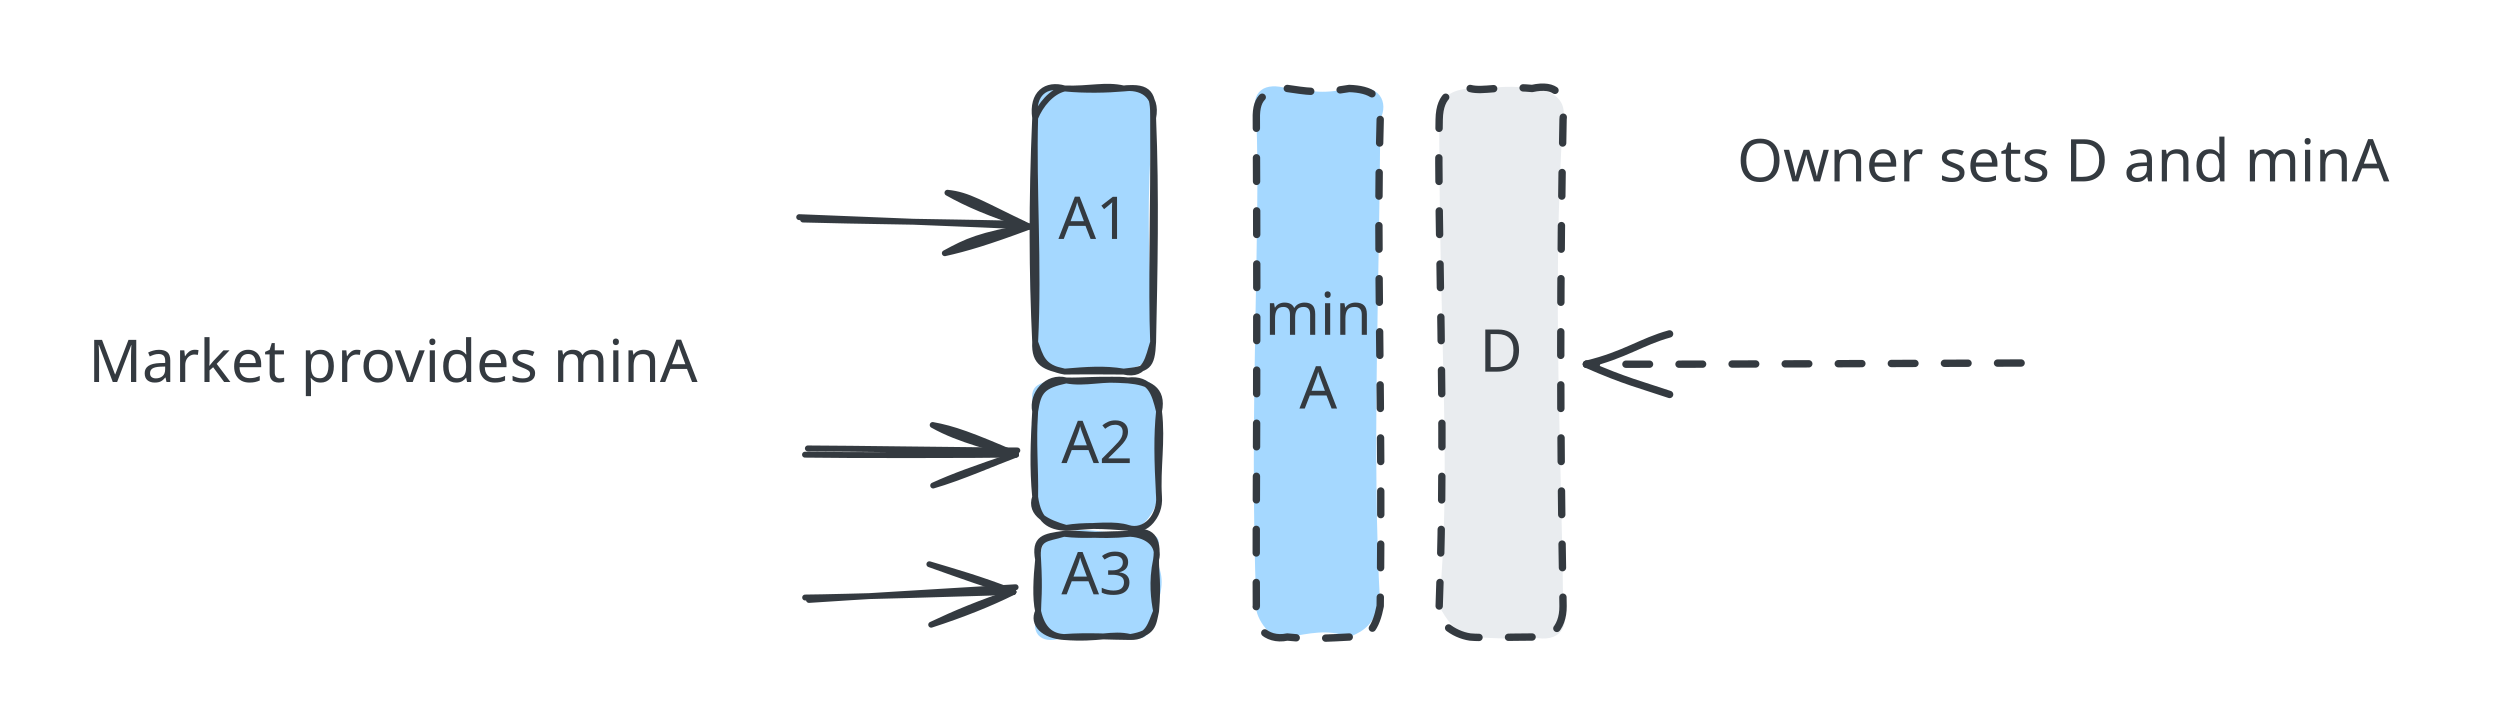
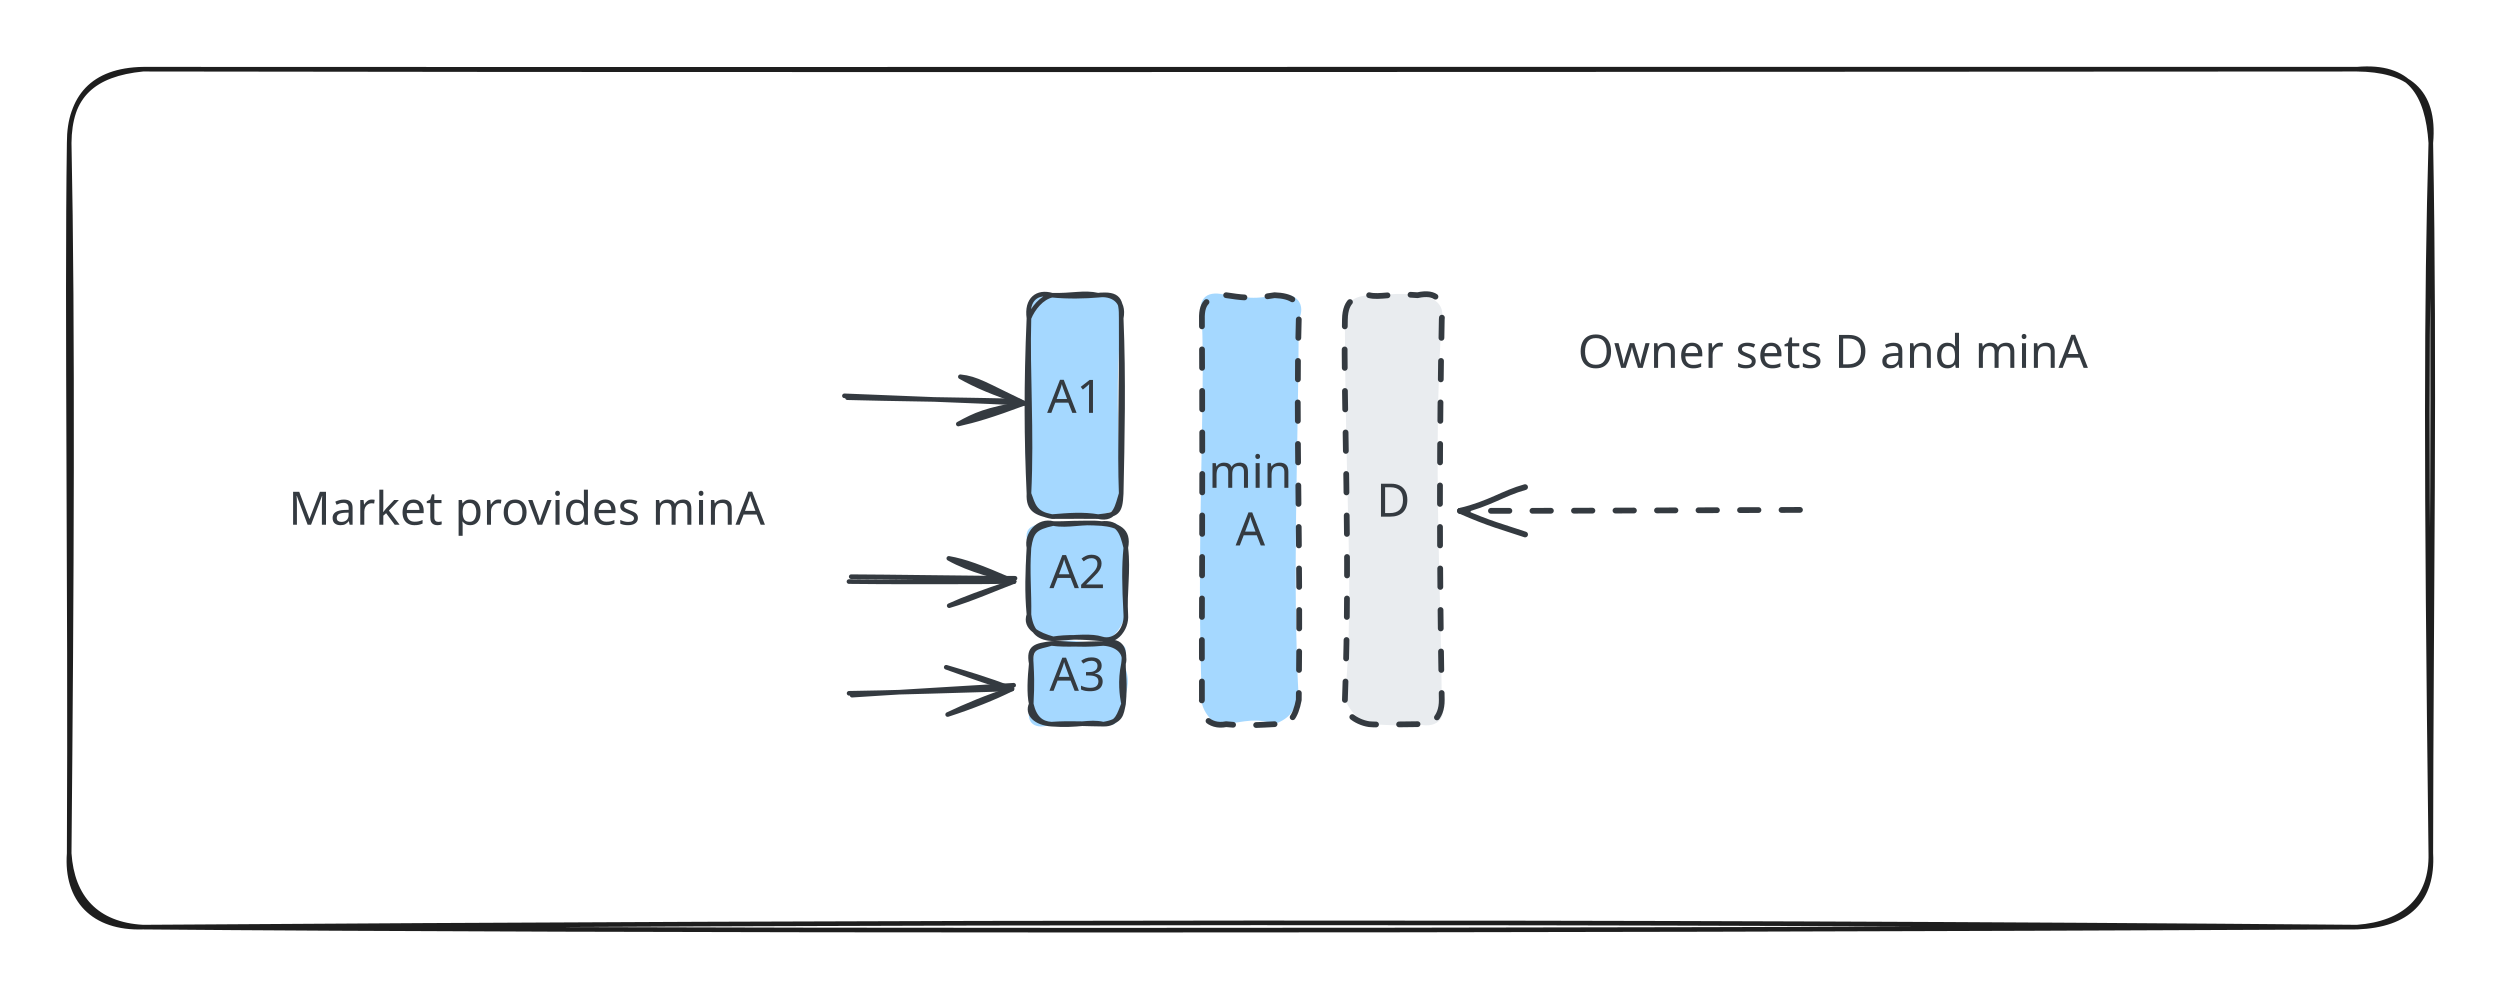
- <svg xmlns="http://www.w3.org/2000/svg" version="1.1" viewBox="0 0 847.7 246" width="1695.4" height="492">
+ <svg xmlns="http://www.w3.org/2000/svg" version="1.1" viewBox="0 0 1084 432" width="2168" height="864">
  
-   eyJ2ZXJzaW9uIjoiMSIsImVuY29kaW5nIjoiYnN0cmluZyIsImNvbXByZXNzZWQiOnRydWUsImVuY29kZWQiOiJ4nO1bW3PayFx1MDAxMn73r6A4rzGZ+yVvvkOydrI2TmKfs5WSkVx1MDAwMFx1MDAwNSFcdEm+4K389zNcdTAwMTI2M1x1MDAxMneDXHUwMDFjXFy7VCpGMyNNT6u//rp7hr93KpVqMlxmneqHStV5aFmea0fWffVd2n7nRLFcdTAwMWL4qlx1MDAwYmXXcXBcdTAwMWK1spHdJFx041x1MDAwZu/fW2FY67jJTVx1MDAxMPRqraA/us3xnL7jJ7FcdTAwMWH4X3Vdqfyd/W9MXHUwMDE0Oa3E8juek92Qdem5ICDF1rPAz+blhDJOXHUwMDAwXHUwMDE341x1MDAwMW58qKZLXHUwMDFjW/W2LS92dE/aVPXPjkHXXHUwMDFkXHUwMDA0cdj8Uff7pM/J0bWete163kUy9DKp4kAtXvfFSVx1MDAxNPScb66ddJ81YLSP77KtuOtcdTAwMTi3RcFtp+s7cbp8OG5cckKr5SbDbHlg3DrSwYeKbnlQV5JoXHUwMDA1pHdcdTAwMTCMXHUwMDBik1x1MDAxZlx1MDAwNF5cdTAwMTClk/9cdTAwMDdcdTAwMTNsXHUwMDExoGe/sVq9jlx1MDAxMsG39Vx1MDAxOEc6Laetx9w/LYnoNXVcdTAwMWS3001S6Vx1MDAwNNNzOZlaIVx1MDAxNpBwKbXS01x0woadveC/tC4jq+800jv8W88z9eHbT/p4Nlx1MDAwNG1cbvip5ZdeQTr+qGhCplx1MDAxOVx1MDAxOa/3/CpcdTAwMWWc/IS0Lc6D28FxOLjvX1x1MDAxZoxXmrM5K4qC++q459e76c99XHUwMDFlnjhcdTAwMGZJ/kGjXHUwMDE5IfKu2cn3n3Z8c7V/K/5w71x1MDAxZupt47FP37RabkPbXHUwMDFh2SfkiHKAJGDKjMf9nuv3ijrzglZPm/SOIe9cdTAwMDSUcnJcdTAwMWEoXCJwXHUwMDE2iLDkXHUwMDE0XCJcdTAwMGXY0iCavuZNgqhw11x1MDAwNjBEeVxyyvQjgESMwlx1MDAxY6IoxDVaXG6mIK0xkH5S0DDJXHUwMDExn8RcdTAwMTiiRYgxQJEgXHUwMDA0blx1MDAwMGK5jlx0LC0yS7qCWWqpXHUwMDAyP7lwXHUwMDFm05eAQK712Oq73jD3XHUwMDEyM3tVXHUwMDFhPKzmmvY8t5OabbWlRHWinEUnrqKl8YC+a9smcbTUPJbrO1FjXHUwMDE5h1x1MDAxZkRux/UtrzkphlqxU1x1MDAxZvvBmvGWbqzYSXsz/zhcdTAwMTeNc4lcctHZxIawXHUwMDAwmEM9YFx1MDAxMSZBcnnQ+9q/PIWNk8fBXHUwMDAzbkZcdTAwMDO/vt2YXHUwMDE0QNt3hkJBXG5zr4ZBi9qiPY3X9LRjzOFcdMxcdTAwMTHCXGKEgGtcdTAwMTm2gdZcdTAwMTbRTzP5+HjswaZzeHkzfLxcdTAwMWV8vfhj99tiVlx1MDAxYt38/fN9I6Y+skT7lNlcdTAwMWYvPtavu5fLseVcdTAwMTK0XHUwMDA2XHUwMDE5RshEU1x1MDAxObSGXHSbhSEkJEOQrsBr05W53Vx1MDAxOIKkxnBKMFx1MDAxMFx1MDAxMkKALCBKroWoWayGWI3jlEw5h1x1MDAxMFxuyMgkwiZZTVCR0ophXHUwMDE0v4HVVrXK9VhtXHUwMDBml0RrXHUwMDBi3H2R1kw5Suc1bDjXXHUwMDAyJiFcdTAwMTFU0Vx1MDAxZYDLZ2z9XHUwMDFikJxC/+DGoUfNeuNcdTAwMTb3e92rLVx1MDAwNyXQUV5cdTAwMDZDXFyce0PENiVho1qU53yNIIZcdTAwMThmm4gmX5HZXHUwMDAyXHUwMDE4fVx1MDAxYe79eFxmQ8hcdTAwMDLefdj/+qlcdTAwMDGWZbZcdTAwMGL37rB+XHUwMDFiXHUwMDA2l8PHwbG/2263/CDcKLNhXHUwMDEzT6UkbEaWX0BcdTAwMTFjTJLlaW26JrdcdTAwMWJBitZwlq+plVxuZFx1MDAxOHqGJ0JKStdcdTAwMTCv4SxfY1x1MDAxMGBcbimbgrBJYoMqklVcdJvYRElkPWZbxSrXZDZUXHUwMDEysy3w91x1MDAxM8yGXpPZ4OxoXHUwMDEzSUIlxMtcdTAwMTNcdTAwMWKw4U3ck2cnR8ffd5vxwd1lf3C05bAsXHUwMDEw27qVyNlcdTAwMTlbXHKYXHUwMDFmLe1cdTAwMTiFkuWHTJQpXHUwMDE5kVx1MDAwMjEuNlx1MDAxMG2+XCLrfSF1NPgy7PRP4ib/4X7p1TnlS7Neh3+8ir5//nNcdTAwMWZcdTAwMWRcdTAwMWZcdTAwMWNKu9voSf+NsZ6RwVx1MDAxNGtcIoJDzuhcbsX+6crcboRBXuMoJT5KXHUwMDEwwlxm5/HGRFl1SvVgkuJIQkpcdTAwMTHHZKmMXHUwMDBlXHUwMDAyRXqIMfpPXCI+WFZKN59cdTAwMGYmiFx1MDAwZm6W+EZcdTAwMWVhXG4kxUzOg1ByqVx1MDAxMCm18lx1MDAxNkFyvovaSkhylC9TXHUwMDEyzlx1MDAwYnNvhvS41rMuU05cIlx1MDAwZVx0RuAmXHUwMDAwN8lqaDGrzcchNVwi4Fx1MDAxNXBcdTAwMTgnVpTsu77t+p3iLY5v61x1MDAxZUPkp03lZaCTYbp1m8qfxlx1MDAxNVBcYi4ggFx1MDAwNCDMleegxriOXHUwMDE1TmV3z4qTg6Dfd1x1MDAxM7XkL4HrJ0U5szXspVx1MDAxOOo61oTe1SrMvlwi2ML0ifmoQX+raHvMLsbf/3o3dbS2o/SD9fBcdTAwMWTz7+puYGY6XG6BRIBcdTAwMTEul2fm+fn5lrqBQm3V2LPdqFx1MDAxYphcdTAwMTLsTtR0MOJMUkpL2ax4s25gfuqYd1x1MDAwM8RoXHUwMDFloZ6/bdTDXHUwMDE5w9dDvUTFxjHqhWIhSDhdnvzn7zdtJ+qxvk7vYKAk1E/ZozR2Q0eol0Cmey38X/LPkf/crZA86qlMT2JgSFQmiVxiNTDz5Fx1MDAwNMTbdlx1MDAwMrnhu2RTXsCIgFx1MDAwYl6AMkkwIytUo+dcdTAwMWbR2s5cdTAwMTN4XHUwMDEwXHUwMDE2K9ConFx1MDAxY1x1MDAwMFx1MDAxMq1pfVx1MDAwNq/oXHUwMDA3XHUwMDE4x1hcdTAwMDJQzobOmn5g1cNsa/mBZ2TvpnE9gkDF81RcdTAwMTJcIlx1MDAxOGdToG205Fx1MDAxY8j0I0Jv2lx1MDAxMexcdTAwMWGGNLpe0Vx1MDAxNcw/kYtmR1x1MDAwNYyruFx1MDAxNFO2vEPghz2/8cm+vrOSr6eN1qB1LvnZljtcdTAwMDQh8v6gtEL4kkdyXHUwMDExp1m5u1xmh1Barfu0fnb80GjKXHUwMDAzvu+1v1x1MDAxZMuhPPJcdTAwMWLL1rrXOOn7XGaAedFcZlwisvSzS2zm8T9CVDhFqWFki0A0XZdbXHUwMDFkWlx1MDAwYiFrXHUwMDAypKVuomJHgvKH3Kmx6bPho0tYpFtKgFx0XGIpwlNcbt1TzlAgXHUwMDA0sPpcdTAwMDfWXHUwMDA32Mvr3Jhx8KJcdTAwMTD7RXXuvuv/z98rqda9wOdcdTAwMTdr3UpcdTAwMTZDkqWq3Vx1MDAwNL9cYpN05tElQVx1MDAxOFx1MDAwNFx1MDAxY61AbNfyPOxcdTAwMDWEXHUwMDBlrIeYXHUwMDBlz1x1MDAxZlx1MDAwZZs/XHUwMDA3205sXHUwMDEwXHUwMDEwrYGM2ch6R1xiZzFcdTAwMWJCosZTXHUwMDFjKmRxgKHxXHUwMDE25560YDT1jXBcdTAwMDOFr5dcdTAwMDORXHUwMDEyhl9cdTAwMGaIn+9cdTAwMTVsKrGTxJXDiuXblTxcdTAwMWFyuPScdjJcdTAwMDeViVlkzUMyJ35cdTAwMTF/XHUwMDBiRNjE9tMsQEIj05rYfkLKXHUwMDE4gJmbLYKk6Cc3zatcdTAwMTb7zD6Fd4FcdTAwMDfFKWPOlkOSXHUwMDE48d7oxyrl5J5cYihqzH6qXHUwMDAy1Fx1MDAxNOY++1x1MDAxY0BSQtOQXHUwMDFm/9ZccmBcIvEr/lLl1Ip6TlJcdKPgzrWd+DfAcb5cdTAwMDQroXHnKVx1MDAwZa5aYXiRKL2OU1x1MDAwMPVcIl37STlamuqd69zvT1pVXHUwMDEyWX5cdTAwMWNakXpdaaSdoTyFk5PlXHUwMDE0v3Z+/Vx1MDAxZnc4VVgifQ==
+   eyJ2ZXJzaW9uIjoiMSIsImVuY29kaW5nIjoiYnN0cmluZyIsImNvbXByZXNzZWQiOnRydWUsImVuY29kZWQiOiJ4nO1bWXfayFx1MDAxMn73r+AwrzHT+5I3b1x1MDAxOJJ4XHUwMDE5XHUwMDFiJ7HvnZMjI1x1MDAwMVxuQlx1MDAxMpK84Dn579NcdTAwMTI2alx0sVx1MDAxOeTgcy/JSVB3S11dqq++qurmn51KpVx1MDAxYY18q/qxUrVcdTAwMWXbhmObgfFQ/Vx1MDAxMLffW0Foe67qQsl16N1cdTAwMDXtZGQvivzw459/XHUwMDFhvl/r2tGt5/VrbW8wvs1yrIHlRqFcdTAwMWH4XHUwMDFmdV2p/JP8q01cdTAwMTRY7chwu46V3JB0pXNBQPKtp56bzMtcdGWcXHUwMDAwLiZcdTAwMDPs8FBNXHUwMDE3Wabq7Vx1MDAxOE5opT1xU9U9rYOePfRCv/Wj4Vx1MDAwZciAk6ObdNaO7TiX0chJpFxuPbX4tC+MXHUwMDAyr299s82o96JcdTAwMDGtfXKXaYQ9S7st8O66PddcbuPlw0mr51x1MDAxYm07XHUwMDFhJctcdTAwMDOT1rFcdTAwMGU+VtKWR3UlSaqA+Fx1MDAwZYJxbvJcdTAwMDPP8YJ48j8wwVx1MDAwNlx1MDAwMenst0a731VcIrhmOsaSVtvqpGNcdTAwMWWel0TSNfUsu9uLYulcdTAwMDRL57JcdTAwMTK1Qiwg4VKmSo8n8Jtm8oL/TnVcdTAwMTlcdTAwMThcdTAwMDOrXHUwMDE53+HeOY6uXHUwMDBm13zWx4shpKaAn1t+pSuIx1x1MDAxZuVNSDcj7fVeXFyHw+OfkHbEhXc3rPvDh8HNwWSlXHUwMDE5mzOCwHuoTnp+fSh+7svwyHqMslx1MDAwZlx1MDAxYc9cYpFzw46//zTD2+v9O/HFfnhsdLTHPn9L1XLnm8bYPiFHlFx1MDAwMyRcdTAwMDFTZjzpd2y3n9eZ47X7qUnvaPJOQSkjp4ZcIlx1MDAwMmeBXGJLTiHigC1ccqLiNW9cdTAwMTJEubs2gCHKa1DGXHUwMDFmXHUwMDAxJGJcdTAwMTRmXHUwMDEwRSGu0VIwXHUwMDA1aY2B+Fx1MDAxM4OGSY74NMZcdTAwMTDNQ4xcdTAwMDGKXHUwMDA0IXBcdTAwMDNcdTAwMTDLdExhaZFZ0lx1MDAxNcwylcpzo0v7KX5cdFxiZFrrxsB2RpmXmNir0uBhNdO059jd2GyrbSWqXHUwMDE1ZCw6slx1MDAxNS1NXHUwMDA2XGZs09SJo63mMWzXXG6ayzh8L7C7tms4rWkx1IqtxsRcdTAwMGbWtLd0a4RW3Jv4x7lonEtsiM4mNoRcdTAwMDXAXHUwMDFjplx1MDAwM1x1MDAxNmFcdTAwMTJEV1x1MDAwN/2vg6tcdTAwMTPYPH5cdTAwMWE+4lYwdFx1MDAxYtuNSVx1MDAwMVL7TlAoSG7u1TBoUFN0ingtnXaCOTyFOUJcdTAwMTiBXHUwMDEw8FSGbaC1RfTTij491Vx1MDAxZNiyXHUwMDBlr25HTzfDr5dfdr8tZrXxzd/PXHUwMDFlmiF1kSE6J8z8dPmpcdO7Wo4tl6A1yDBCOprKoDVM2CxcZiEhXHUwMDE5gnRcdTAwMDVeK1bmdmNcYpJcdTAwMWHDMcFASFxiXHUwMDAxMocouVx1MDAxNqJmsVx1MDAxYWI1jmMy5Vx1MDAxY0IoICPTXGKbZjVBRUwrmlH8XHUwMDA2VlvVKtdjtT1cXFx1MDAxMq0tcPd5WtPlKJ3XsOZcXHOYhERQRXtcdTAwMDAun7Fccm5BdFx1MDAwMt2DW4tcdTAwMWW1XHUwMDFhzTs86Peut1x1MDAxY5QgjfJcdTAwMTJcdTAwMTji/NxcdTAwMWJcIraChI2morzka1x1MDAwNDHEMNtENPmGzObB4PNo78eT70Pm8d7j/tfPTbAss13a94eNO9+7XHUwMDFhPVxy6+5up9N2PX+jzIZ1PJWSsGlZflx1MDAwZUWMMUmWp7ViTW43glx1MDAxNK3hJF9TK1x1MDAxNUgz9Fx1MDAwNE+ElJSuIV7DSb7GIMBcdTAwMTRSVoCwaWKDKpJVXHSb2ERJZD1mW8Uq12Q2VFx1MDAxMrMt8PdTzIbektng7GhcdTAwMTNJQiXEy1x1MDAxM1x1MDAxYjDhbdiXp8dH9e+7rfDg/mowPNpyWOaIbd1K5OyMrVx1MDAwNvRPKu1cdTAwMDSFkmWHTJUpXHUwMDE5kVx1MDAwMjEuNlx1MDAxMG2+Ieudk1x1MDAwNlx1MDAxYZ6PuoPjsMV/2Of9XHUwMDA2p3xp1uvyT9fB97O/9lH94FCavWZfuu+M9bRcZiZfXHUwMDEzXHUwMDExXHUwMDFjckZXKPZcdTAwMTcrc7tcdTAwMTFcdTAwMDZ5jaOY+ChBXGIznMVcdTAwMWJcdTAwMTNl1SnVg0mMI1x0KUVcdTAwMWOTpTI6XGJcdTAwMTTpIcbo/1x1MDAxMvHBslK6+XwwRXxws8Q39lxiXHUwMDA1kFx1MDAxNDM5XHUwMDBmQsmlQqRMlbdcYpLzXdRWQpKjbJmScJ6bezOkx1M9p2XKacQhwVxi3Fx1MDAwNOCmWVxyLWa1+TikWlx1MDAwNLxcdTAwMDJcdTAwMGXDyFxion3bNW23m7/Fcs20R1x1MDAxM/l5U3lcdTAwMTnoJJhu38Xyx3FcdTAwMDVcdTAwMTSCXHUwMDBiXGIgXHUwMDAxXGJz5TmoNq5r+IXs7lx1MDAxOGF04FxyXHUwMDA2dqSWfO7ZbpSXM1nDXoyhnmVM6V2tQu/Lg82Pn5iNXHUwMDFh0m+V1Fx1MDAxZZOLyfe/P1x1MDAxNI5O7Sj+4HT4jv7/6m5gZjpcboFEgFx1MDAxMS6XZ+b5+fmWuoFcXG1V27PdqFx1MDAxYihcYnanajpcdTAwMThxJimlpWxWvFs3MD91zLpcdTAwMDGiNY9Rz9836uGM4euhXqJ841x1MDAwNPVCsVx1MDAxMCScLk/+8/ebtlx1MDAxM/U4vY7vYKAk1Fx1MDAxN+xRaruhY9RLIOO9XHUwMDE2/n/yz5D/3K2QLOqpjE9iYEhUJolcYtUw8+xcdTAwMDTE+3ZcdTAwMDKZ4btkU15Ai4BzXoAySTAjK1Sj51x1MDAxZtHazlx1MDAxM3hcdTAwMTDmK9ConFx1MDAxY1x1MDAwMJJU0+lcdTAwMTm8vFx1MDAxZmBcdTAwMWNjXHRAOVx1MDAxYjpr+oFVXHUwMDBms63lXHUwMDA3XpC9XHUwMDFix/VcYlx1MDAwMlx1MDAxNc9TSYhgnFx1MDAxNUBba8k4kOIjQu/aXHUwMDEx7GqGNL5e0Vx1MDAxNcw/kYtmR1x1MDAwNYyruFx1MDAxNFO2vEPgh323+dm8uTeiryfN9rB9IfnpljtcdTAwMDQhsv6gtEL4kkdyXHUwMDExp0m5u1xmh1BarfukcVp/bLbkXHUwMDAx33c63+pyJI/c5rK17jVO+r5cdTAwMDBgXjSDiCz97Fx1MDAxMpt5/I9cdTAwMTBcdTAwMTVOUapcdTAwMTnZXCJcdTAwMTBcdTAwMTXrcqtDayFkTYC41E1U7EhQ9pA71TZ9Nnx0XHSLeEtcdDBcdTAwMDEhRbig0F1whlx1MDAwMiGA1V+wPsBeX+fGjINXhdivqnNcdTAwMGZs97/uXkm17lx1MDAwNT4/X+tWsmiSLFXtJvhVmKQzjy5cdMIg4GhcdTAwMDViu5FcdTAwMTd+3yN0aDyGdHTxeNj6Odx2YoOApFx1MDAxYUiYjax3hHBcdTAwMTazISRqPMahQlx1MDAxNlx1MDAwN1x1MDAxOGpvce5JXHUwMDBiRmPfXGI3UPh6PVx1MDAxMClh+O2AePagYFNcdK0orFx1MDAxY1ZcZtesZNGQwaVjdaI5qIz0XCJrXHUwMDE2klx1MDAxOfHz+Fsgwia2n2ZcdTAwMDFcdTAwMTJqmdbU9lx1MDAxM1LGXHUwMDAw9NxsXHUwMDExJMUgum1dt9lcdTAwMTn77N97XHUwMDBlXHUwMDE0J4xZW1x1MDAwZUmixXvjXHUwMDFmq5STe1wioKgx+alcblBT6Pvsc1x1MDAwMElcdI1DfvxbN4CJxG/4S5VcdTAwMTMj6FtRxVx1MDAwZrx727TC31x1MDAwMMf5XHUwMDEylH5cbkr7PUVcdTAwMGWRXHUwMDEyXHUwMDEwhVeOVkj+vpz/3FO5XHUwMDBiqZ994z/CXHUwMDBir1x1MDAxZZx+2e64XHUwMDE1S1BcdTAwMTNUOyOYQad++DmPTmjFf+aiM1xuXGY39I1AmX1BdVxioIJoXHUwMDE1c23tY1RyXHTjXHUwMDAwXHUwMDE3/K58cFx1MDAxNlhcdTAwMDVAXFzRp/ZcdTAwMWKbZVOrned8rWr4/mWkXHUwMDFlOVx1MDAxMU0tzTafQZw+pnpvW1x1MDAwZvvz9bvzvIbYyqxkrb92fv1cdTAwMGJcdTAwMWPN/PsifQ==
  <defs>
    <style class="style-fonts">
      @font-face {
        font-family: "Virgil";
        src: url("https://unpkg.com/@excalidraw/excalidraw@undefined/dist/excalidraw-assets/Virgil.woff2");
      }
      @font-face {
        font-family: "Cascadia";
        src: url("https://unpkg.com/@excalidraw/excalidraw@undefined/dist/excalidraw-assets/Cascadia.woff2");
      }
      @font-face {
        font-family: "Assistant";
        src: url("https://unpkg.com/@excalidraw/excalidraw@undefined/dist/excalidraw-assets/Assistant-Regular.woff2");
      }
    </style>
  </defs>
-   <rect x="0" y="0" width="847.7" height="246" fill="transparent" />
-   <g stroke-linecap="round" transform="translate(488 30) rotate(0 21 93)">
+   <rect x="0" y="0" width="1084" height="432" fill="transparent" />
+   <g stroke-linecap="round" transform="translate(583.15 128) rotate(0 21 93)">
    <path d="M10.5 0 C17.29 0.48, 20.87 -1.49, 31.5 0 C41.48 0.86, 42.95 6.26, 42 10.5 C38.13 68.15, 41.72 129.75, 42 175.5 C44.2 181.88, 41.32 188.43, 31.5 186 C29.06 187.1, 21.18 186.47, 10.5 186 C5.36 184.25, 2.43 180.15, 0 175.5 C4.17 129.23, 0.09 88.49, 0 10.5 C-0.68 2.66, 4.63 0.34, 10.5 0" stroke="none" stroke-width="0" fill="#e9ecef" />
    <path d="M10.5 0 C14.94 1.16, 20.66 -1.01, 31.5 0 M31.5 0 C39.45 -1.75, 42.98 1.71, 42 10.5 M42 10.5 C41.01 60.26, 40.91 112.98, 42 175.5 M42 175.5 C42.09 183.49, 36.96 187.54, 31.5 186 M31.5 186 C24.42 186.01, 14.22 186.38, 10.5 186 M10.5 186 C4.81 185.16, -1.63 180.63, 0 175.5 M0 175.5 C2.44 110.77, -0.74 46.74, 0 10.5 M0 10.5 C0.15 1.59, 4.97 0.12, 10.5 0" stroke="#343a40" stroke-width="2.5" fill="none" stroke-dasharray="8 10" />
  </g>
-   <g transform="translate(501.2 110.5) rotate(0 7.8 12.5)">
+   <g transform="translate(596.35 208.5) rotate(0 7.8 12.5)">
    <text x="7.8" y="0" font-family="Virgil, Segoe UI Emoji" font-size="20px" fill="#343a40" text-anchor="middle" style="white-space: pre;" direction="ltr" dominant-baseline="text-before-edge">D</text>
  </g>
-   <g stroke-linecap="round" transform="translate(352 181) rotate(0 20 17.5)">
+   <g stroke-linecap="round" transform="translate(447.15 279) rotate(0 20 17.5)">
    <path d="M8.75 0 C15.67 -2.84, 21.08 -0.09, 31.25 0 C40.3 -0.2, 42.6 -0.21, 40 8.75 C43.18 15.85, 41.8 18.65, 40 26.25 C37.51 29.09, 39.69 37.42, 31.25 35 C23.83 34.9, 13.12 35.51, 8.75 35 C2.4 37.73, -3.54 34.94, 0 26.25 C1.28 23.1, -0.51 15.25, 0 8.75 C2.05 4.17, 0.96 -1.09, 8.75 0" stroke="none" stroke-width="0" fill="#a5d8ff" />
    <path d="M8.75 0 C13.44 -0.47, 19.45 1.17, 31.25 0 M8.75 0 C15.42 0.83, 22.89 0.11, 31.25 0 M31.25 0 C37.61 0.4, 41.32 4.16, 40 8.75 M31.25 0 C38.41 -2.24, 41.01 1.89, 40 8.75 M40 8.75 C38.39 16.45, 39.31 22.46, 40 26.25 M40 8.75 C39.91 13.13, 40.86 16.78, 40 26.25 M40 26.25 C38.2 30.37, 37.55 35.14, 31.25 35 M40 26.25 C39 30.82, 39.17 33.7, 31.25 35 M31.25 35 C25.12 33.53, 20.54 35.93, 8.75 35 M31.25 35 C24.76 34.99, 17.14 34.38, 8.75 35 M8.75 35 C4.43 34.75, 1.4 32.41, 0 26.25 M8.75 35 C1.91 34.51, -2.05 30.62, 0 26.25 M0 26.25 C-1 21.96, -0.64 14.87, 0 8.75 M0 26.25 C-0.01 23.31, 0.62 19.26, 0 8.75 M0 8.75 C-1.37 1.4, 2.05 0.93, 8.75 0 M0 8.75 C-0.68 0.95, 2.88 1.84, 8.75 0" stroke="#343a40" stroke-width="2" fill="none" />
  </g>
-   <g transform="translate(358.63 186) rotate(0 13.37 12.5)">
+   <g transform="translate(453.78 284) rotate(0 13.37 12.5)">
    <text x="13.37" y="0" font-family="Virgil, Segoe UI Emoji" font-size="20px" fill="#343a40" text-anchor="middle" style="white-space: pre;" direction="ltr" dominant-baseline="text-before-edge">A3</text>
  </g>
-   <g stroke-linecap="round" transform="translate(351 129) rotate(0 21 25)">
+   <g stroke-linecap="round" transform="translate(446.15 227) rotate(0 21 25)">
    <path d="M10.5 0 C15.66 1.66, 21.87 -1.74, 31.5 0 C39.68 -1.18, 40.25 0.45, 42 10.5 C41.46 19.31, 41.89 32.41, 42 39.5 C39.45 47.24, 35.01 51.32, 31.5 50 C27.74 50.14, 18.69 47.42, 10.5 50 C0.73 46.84, 1.15 43.69, 0 39.5 C0.2 31.36, -3.02 17.46, 0 10.5 C-2.85 2.11, -0.01 -0.04, 10.5 0" stroke="none" stroke-width="0" fill="#a5d8ff" />
    <path d="M10.5 0 C17.16 1.27, 23.18 -1.01, 31.5 0 M10.5 0 C15.76 0.2, 21.79 -0.64, 31.5 0 M31.5 0 C38.41 0.63, 43.62 2.81, 42 10.5 M31.5 0 C38.91 -0.79, 40.45 4.03, 42 10.5 M42 10.5 C43.22 20.56, 41.37 29.88, 42 39.5 M42 10.5 C41.19 18.58, 41.3 26.42, 42 39.5 M42 39.5 C42.53 46.11, 37.14 51.81, 31.5 50 M42 39.5 C42.43 45.11, 37.96 52.19, 31.5 50 M31.5 50 C27.25 48.64, 20.98 49.21, 10.5 50 M31.5 50 C23.53 49.22, 16.11 49.06, 10.5 50 M10.5 50 C4.91 49.69, 1.15 47.8, 0 39.5 M10.5 50 C4.29 48.24, -2.04 45.33, 0 39.5 M0 39.5 C-0.94 29.36, -0.57 21.31, 0 10.5 M0 39.5 C0.19 29.75, -0.75 21, 0 10.5 M0 10.5 C1.08 3.45, 2.52 1.79, 10.5 0 M0 10.5 C-1.24 4.59, 4.07 -1.71, 10.5 0" stroke="#343a40" stroke-width="2" fill="none" />
  </g>
-   <g transform="translate(358.32 141.5) rotate(0 13.68 12.5)">
+   <g transform="translate(453.47 239.5) rotate(0 13.68 12.5)">
    <text x="13.68" y="0" font-family="Virgil, Segoe UI Emoji" font-size="20px" fill="#343a40" text-anchor="middle" style="white-space: pre;" direction="ltr" dominant-baseline="text-before-edge">A2</text>
  </g>
-   <g stroke-linecap="round" transform="translate(351 30) rotate(0 20 48)">
+   <g stroke-linecap="round" transform="translate(446.15 128) rotate(0 20 48)">
    <path d="M10 0 C18.18 -0.6, 23.26 0.47, 30 0 C38.7 -0.83, 39.18 4.4, 40 10 C38.73 25.65, 37.42 43.3, 40 86 C36.84 96.18, 35.27 93.12, 30 96 C24.97 96.91, 21.91 96.05, 10 96 C6.55 96.38, -0.26 95.6, 0 86 C-2.78 64.48, -1.55 44.11, 0 10 C-1.32 0.62, 1.35 0.06, 10 0" stroke="none" stroke-width="0" fill="#a5d8ff" />
    <path d="M10 0 C18.62 0.28, 23.77 -1.42, 30 0 M10 0 C16.9 0.69, 24.58 0.48, 30 0 M30 0 C35.61 -0.85, 41.62 2.05, 40 10 M30 0 C38.92 -0.94, 40.1 2.01, 40 10 M40 10 C40.19 41.26, 39.28 67.66, 40 86 M40 10 C41.09 36.01, 40.49 63.09, 40 86 M40 86 C38.36 90.89, 37.75 97.83, 30 96 M40 86 C39.62 94.6, 38.16 95.12, 30 96 M30 96 C23.54 94.89, 17.25 95.39, 10 96 M30 96 C24.96 96.01, 20.5 95.88, 10 96 M10 96 C3.41 94.44, -0.37 93.4, 0 86 M10 96 C2.31 94.66, 1.84 90.89, 0 86 M0 86 C1.33 59.5, -0.67 33.69, 0 10 M0 86 C-1.09 62.68, -1.25 38.93, 0 10 M0 10 C-1.19 1.63, 3.78 -1.84, 10 0 M0 10 C1.76 5.6, 5.57 0.99, 10 0" stroke="#343a40" stroke-width="2" fill="none" />
  </g>
-   <g transform="translate(361.73 65.5) rotate(0 9.27 12.5)">
+   <g transform="translate(456.88 163.5) rotate(0 9.27 12.5)">
    <text x="9.27" y="0" font-family="Virgil, Segoe UI Emoji" font-size="20px" fill="#343a40" text-anchor="middle" style="white-space: pre;" direction="ltr" dominant-baseline="text-before-edge">A1</text>
  </g>
  <g stroke-linecap="round">
-     <g transform="translate(272 74) rotate(0 38 1.5)">
+     <g transform="translate(367.15 172) rotate(0 38 1.5)">
      <path d="M0.3 0.44 C12.9 0.86, 62.42 1.54, 74.86 1.89 M-1.01 -0.37 C12.02 0.21, 63.93 2.17, 76.98 2.84" stroke="#343a40" stroke-width="2" fill="none" />
    </g>
-     <g transform="translate(272 74) rotate(0 38 1.5)">
+     <g transform="translate(367.15 172) rotate(0 38 1.5)">
      <path d="M48.37 11.86 C55.87 7.78, 60 5.79, 76.98 2.84 M48.37 11.86 C55.52 10.28, 63.07 8.03, 76.98 2.84" stroke="#343a40" stroke-width="2" fill="none" />
    </g>
-     <g transform="translate(272 74) rotate(0 38 1.5)">
+     <g transform="translate(367.15 172) rotate(0 38 1.5)">
      <path d="M49.26 -8.64 C56.44 -7.9, 60.36 -5.08, 76.98 2.84 M49.26 -8.64 C56.03 -4.83, 63.34 -1.68, 76.98 2.84" stroke="#343a40" stroke-width="2" fill="none" />
    </g>
  </g>
  <mask />
  <g stroke-linecap="round">
-     <g transform="translate(273 153) rotate(0 35.5 0)">
+     <g transform="translate(368.15 251) rotate(0 35.5 0)">
      <path d="M0.93 -0.95 C12.75 -0.94, 60.25 -0.25, 71.96 -0.26 M-0.04 1.17 C11.62 1.39, 59.76 1.37, 71.52 1.14" stroke="#343a40" stroke-width="2" fill="none" />
    </g>
-     <g transform="translate(273 153) rotate(0 35.5 0)">
+     <g transform="translate(368.15 251) rotate(0 35.5 0)">
      <path d="M43.42 11.63 C52.66 8.99, 64.59 3.7, 71.52 1.14 M43.42 11.63 C50.43 8.45, 56.57 6.26, 71.52 1.14" stroke="#343a40" stroke-width="2" fill="none" />
    </g>
-     <g transform="translate(273 153) rotate(0 35.5 0)">
+     <g transform="translate(368.15 251) rotate(0 35.5 0)">
      <path d="M43.25 -8.89 C52.5 -3.65, 64.5 -1.07, 71.52 1.14 M43.25 -8.89 C50.24 -7.63, 56.42 -5.4, 71.52 1.14" stroke="#343a40" stroke-width="2" fill="none" />
    </g>
  </g>
  <mask />
  <g stroke-linecap="round">
-     <g transform="translate(274 203) rotate(0 35 -2)">
+     <g transform="translate(369.15 301) rotate(0 35 -2)">
      <path d="M0.31 0.43 C11.92 -0.39, 58.68 -3.15, 70.37 -3.88 M-0.99 -0.39 C10.43 -0.47, 57.79 -1.91, 69.62 -2.28" stroke="#343a40" stroke-width="2" fill="none" />
    </g>
-     <g transform="translate(274 203) rotate(0 35 -2)">
+     <g transform="translate(369.15 301) rotate(0 35 -2)">
      <path d="M41.75 8.83 C52.39 5.39, 61.88 1.58, 69.62 -2.28 M41.75 8.83 C49.7 5.06, 58.54 1.34, 69.62 -2.28" stroke="#343a40" stroke-width="2" fill="none" />
    </g>
-     <g transform="translate(274 203) rotate(0 35 -2)">
+     <g transform="translate(369.15 301) rotate(0 35 -2)">
      <path d="M41.13 -11.68 C52.17 -7.75, 61.89 -4.2, 69.62 -2.28 M41.13 -11.68 C49.31 -9.22, 58.34 -6.71, 69.62 -2.28" stroke="#343a40" stroke-width="2" fill="none" />
    </g>
  </g>
  <mask />
  <g stroke-linecap="round">
-     <g transform="translate(686 124) rotate(0 -74 -0.5)">
+     <g transform="translate(781.15 222) rotate(0 -74 -0.5)">
      <path d="M-0.68 -0.91 C-25.33 -0.84, -123.67 -0.38, -148.07 -0.5" stroke="#343a40" stroke-width="2.5" fill="none" stroke-dasharray="8 10" />
    </g>
-     <g transform="translate(686 124) rotate(0 -74 -0.5)">
+     <g transform="translate(781.15 222) rotate(0 -74 -0.5)">
      <path d="M-119.88 -10.78 C-129.47 -8.14, -135.11 -3.61, -148.07 -0.5" stroke="#343a40" stroke-width="2.5" fill="none" />
    </g>
-     <g transform="translate(686 124) rotate(0 -74 -0.5)">
+     <g transform="translate(781.15 222) rotate(0 -74 -0.5)">
      <path d="M-119.87 9.75 C-129.3 6.56, -134.95 5.27, -148.07 -0.5" stroke="#343a40" stroke-width="2.5" fill="none" />
    </g>
  </g>
  <mask />
-   <g stroke-linecap="round" transform="translate(426 30) rotate(0 21 93)">
+   <g stroke-linecap="round" transform="translate(521.15 128) rotate(0 21 93)">
    <path d="M10.5 0 C16.26 -0.46, 19.17 2.74, 31.5 0 C42.07 -2.05, 44.92 4.85, 42 10.5 C41.81 68.34, 39.08 123.45, 42 175.5 C39.29 179.9, 39.12 183.02, 31.5 186 C23.67 183.11, 18.24 184.91, 10.5 186 C5.53 188.5, -0.68 179.09, 0 175.5 C-2.54 110.76, 1.52 46.33, 0 10.5 C-2.52 0.23, 3.32 -2.16, 10.5 0" stroke="none" stroke-width="0" fill="#a5d8ff" />
    <path d="M10.5 0 C16.53 0.84, 20.79 1.86, 31.5 0 M31.5 0 C38.56 0.26, 43.65 2.57, 42 10.5 M42 10.5 C40.67 57.43, 42.88 108.05, 42 175.5 M42 175.5 C40.61 182.63, 37.98 187.31, 31.5 186 M31.5 186 C25.64 186.26, 19.08 186.91, 10.5 186 M10.5 186 C3.15 187.56, -1.9 181.76, 0 175.5 M0 175.5 C-0.19 139.22, 0.43 103.49, 0 10.5 M0 10.5 C-0.24 2.17, 3.38 1.01, 10.5 0" stroke="#343a40" stroke-width="2.5" fill="none" stroke-dasharray="8 10" />
  </g>
-   <g transform="translate(433.81 98) rotate(0 13.19 25)">
+   <g transform="translate(528.96 196) rotate(0 13.19 25)">
    <text x="13.19" y="0" font-family="Virgil, Segoe UI Emoji" font-size="20px" fill="#343a40" text-anchor="middle" style="white-space: pre;" direction="ltr" dominant-baseline="text-before-edge">min</text>
    <text x="13.19" y="25" font-family="Virgil, Segoe UI Emoji" font-size="20px" fill="#343a40" text-anchor="middle" style="white-space: pre;" direction="ltr" dominant-baseline="text-before-edge">A</text>
  </g>
-   <g transform="translate(589 46) rotate(0 114.35 12.5)">
+   <g transform="translate(684.15 144) rotate(0 114.35 12.5)">
    <text x="0" y="0" font-family="Virgil, Segoe UI Emoji" font-size="20px" fill="#343a40" text-anchor="start" style="white-space: pre;" direction="ltr" dominant-baseline="text-before-edge">Owner sets D and minA</text>
  </g>
-   <g transform="translate(30 114) rotate(0 103.15 12.5)">
+   <g transform="translate(125.15 212) rotate(0 103.15 12.5)">
    <text x="0" y="0" font-family="Virgil, Segoe UI Emoji" font-size="20px" fill="#343a40" text-anchor="start" style="white-space: pre;" direction="ltr" dominant-baseline="text-before-edge">Market provides minA</text>
  </g>
+   <g stroke-linecap="round" transform="translate(30 30) rotate(0 512 186)">
+     <path d="M32 0 C279.38 0.17, 525.76 -0.1, 992 0 M32 0 C239.77 0.36, 446.57 0.33, 992 0 M992 0 C1014.85 -1.98, 1022.57 10.67, 1024 32 M992 0 C1013.57 0.26, 1026.12 8.81, 1024 32 M1024 32 C1025.83 130.75, 1024.14 228.13, 1024 340 M1024 32 C1022.03 101.03, 1021.92 171.33, 1024 340 M1024 340 C1025.12 360.19, 1014.27 371.18, 992 372 M1024 340 C1024.51 359.52, 1012.63 370.46, 992 372 M992 372 C673.48 369.27, 356.78 369.8, 32 372 M992 372 C612.07 373.82, 231.85 373.72, 32 372 M32 372 C10.45 372.72, -1.5 360.09, 0 340 M32 372 C11.77 370.88, 1.26 359.12, 0 340 M0 340 C0.6 222.39, -1.08 106.75, 0 32 M0 340 C1.06 225.66, 1.64 111.43, 0 32 M0 32 C0.15 12.23, 10.05 0.41, 32 0 M0 32 C-0.04 11.56, 10.59 2.12, 32 0" stroke="#1e1e1e" stroke-width="2" fill="none" />
+   </g>
</svg>
